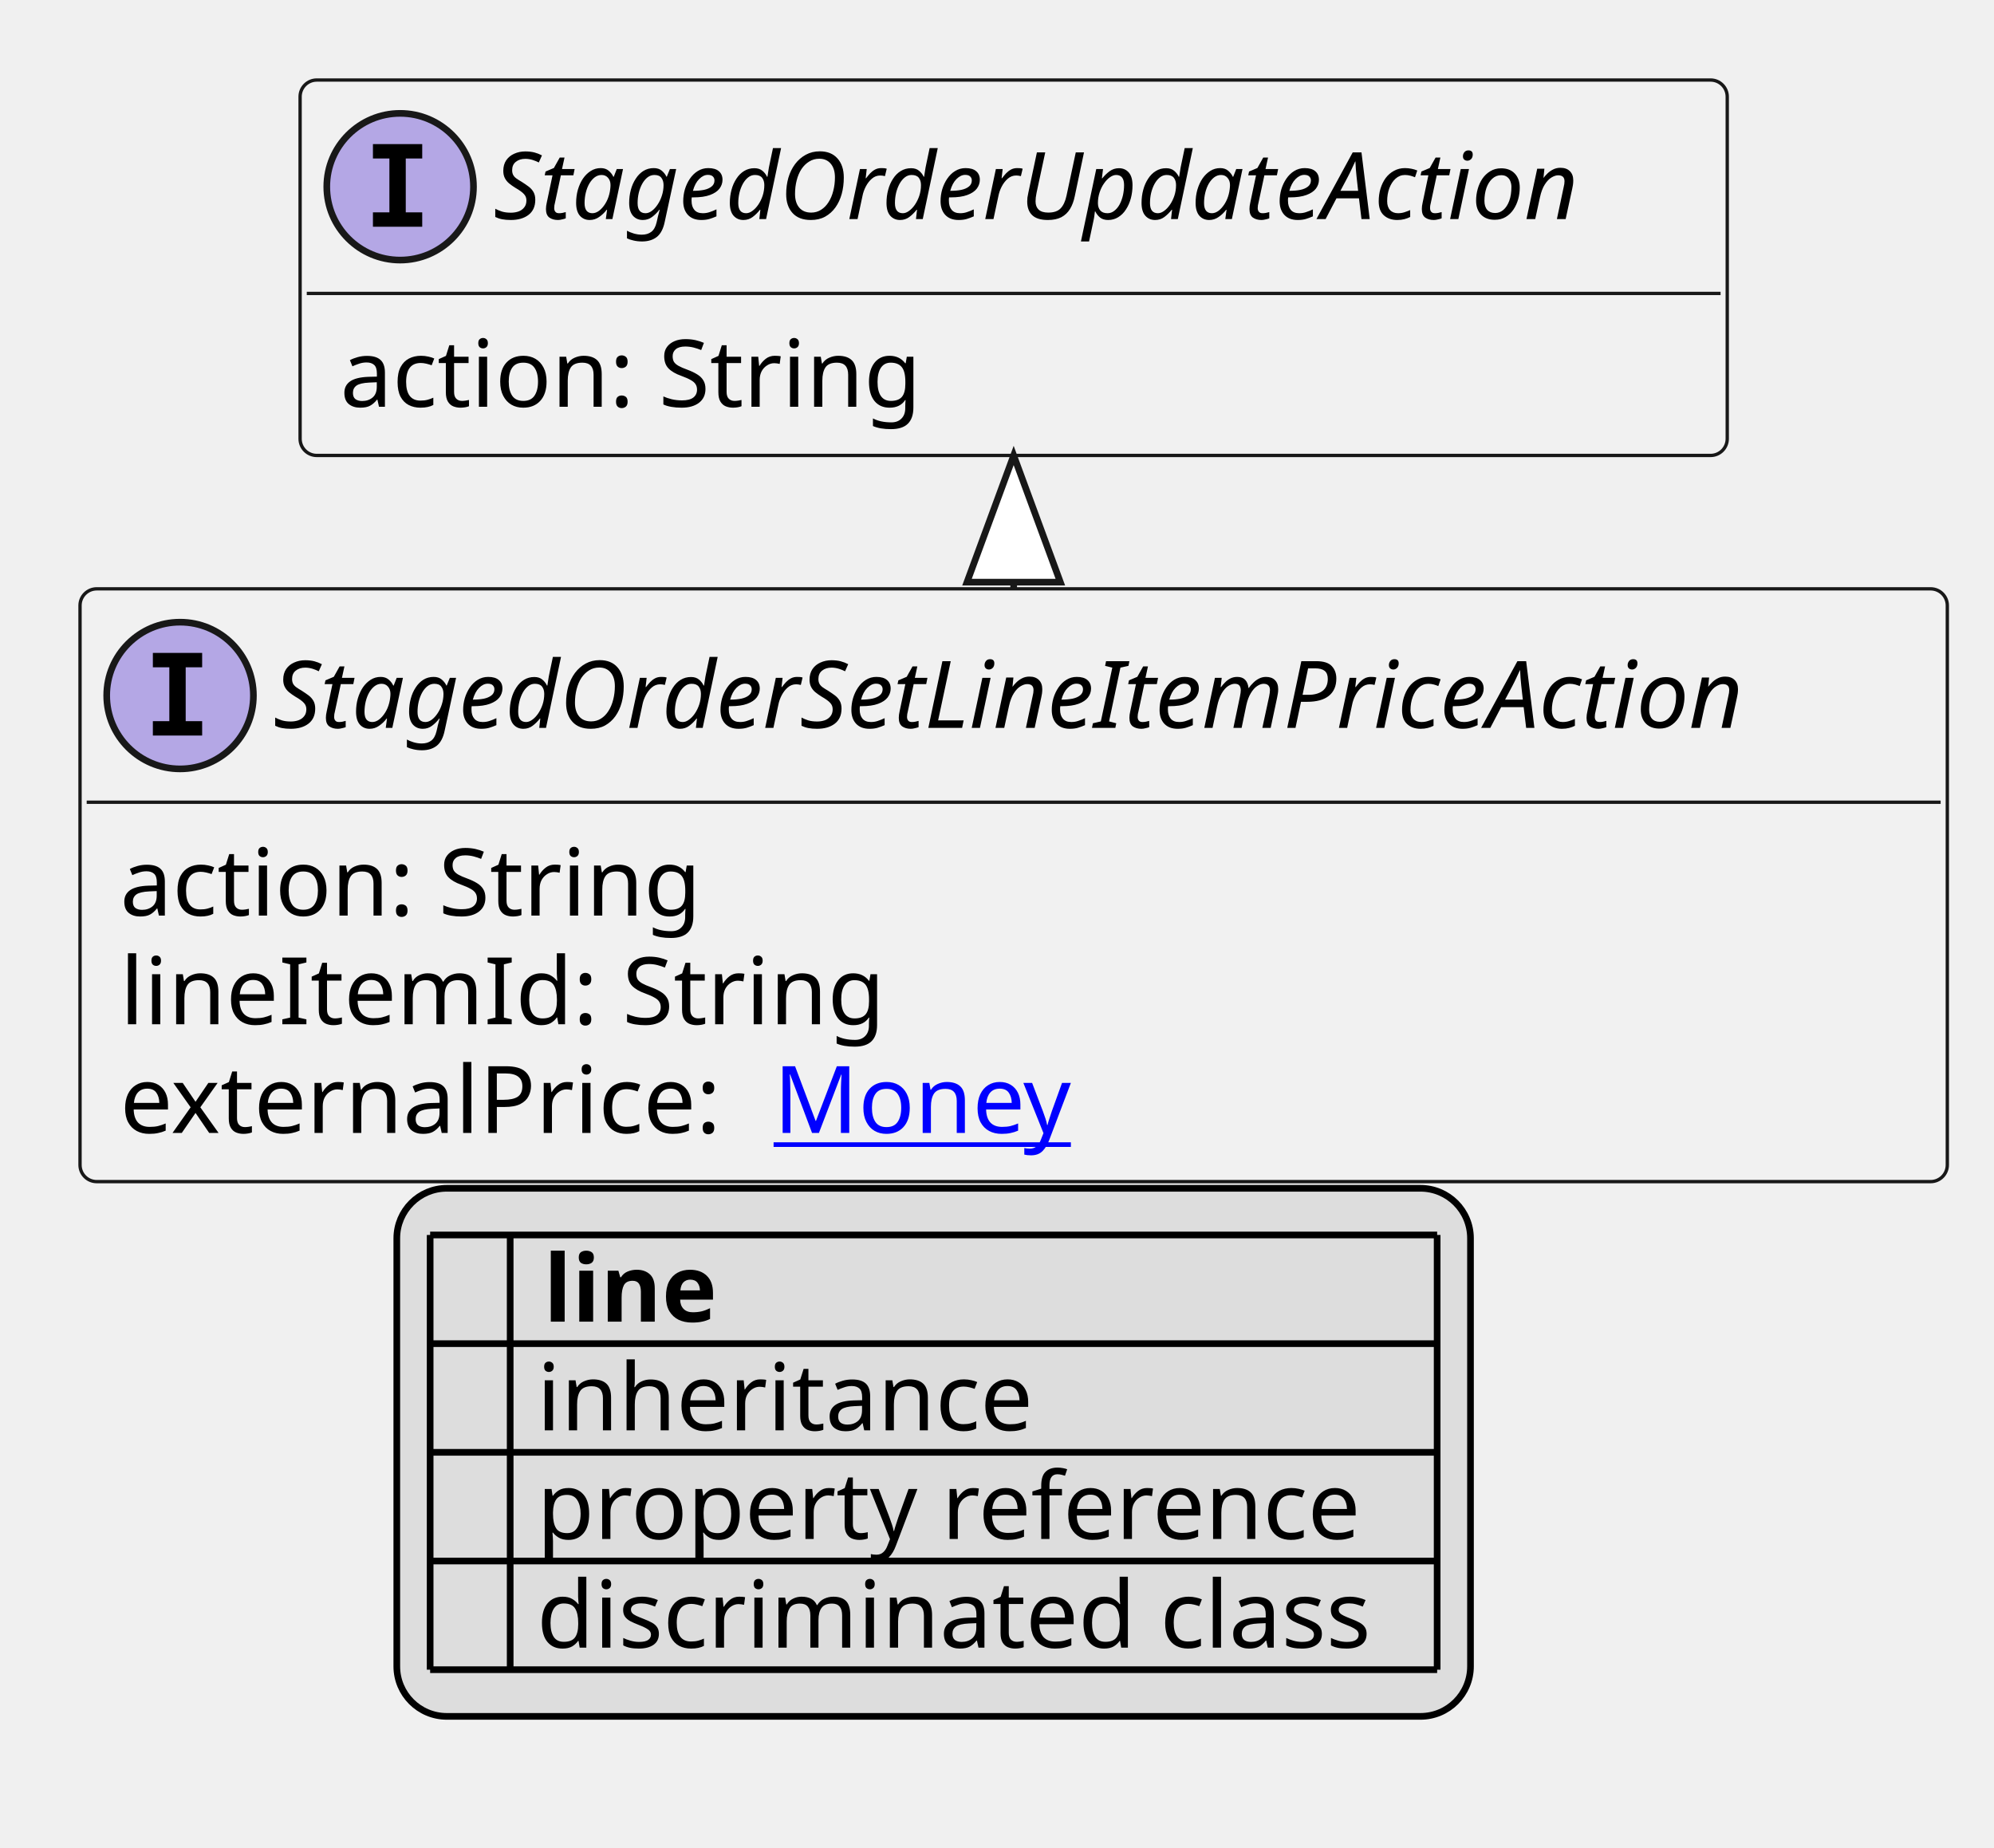
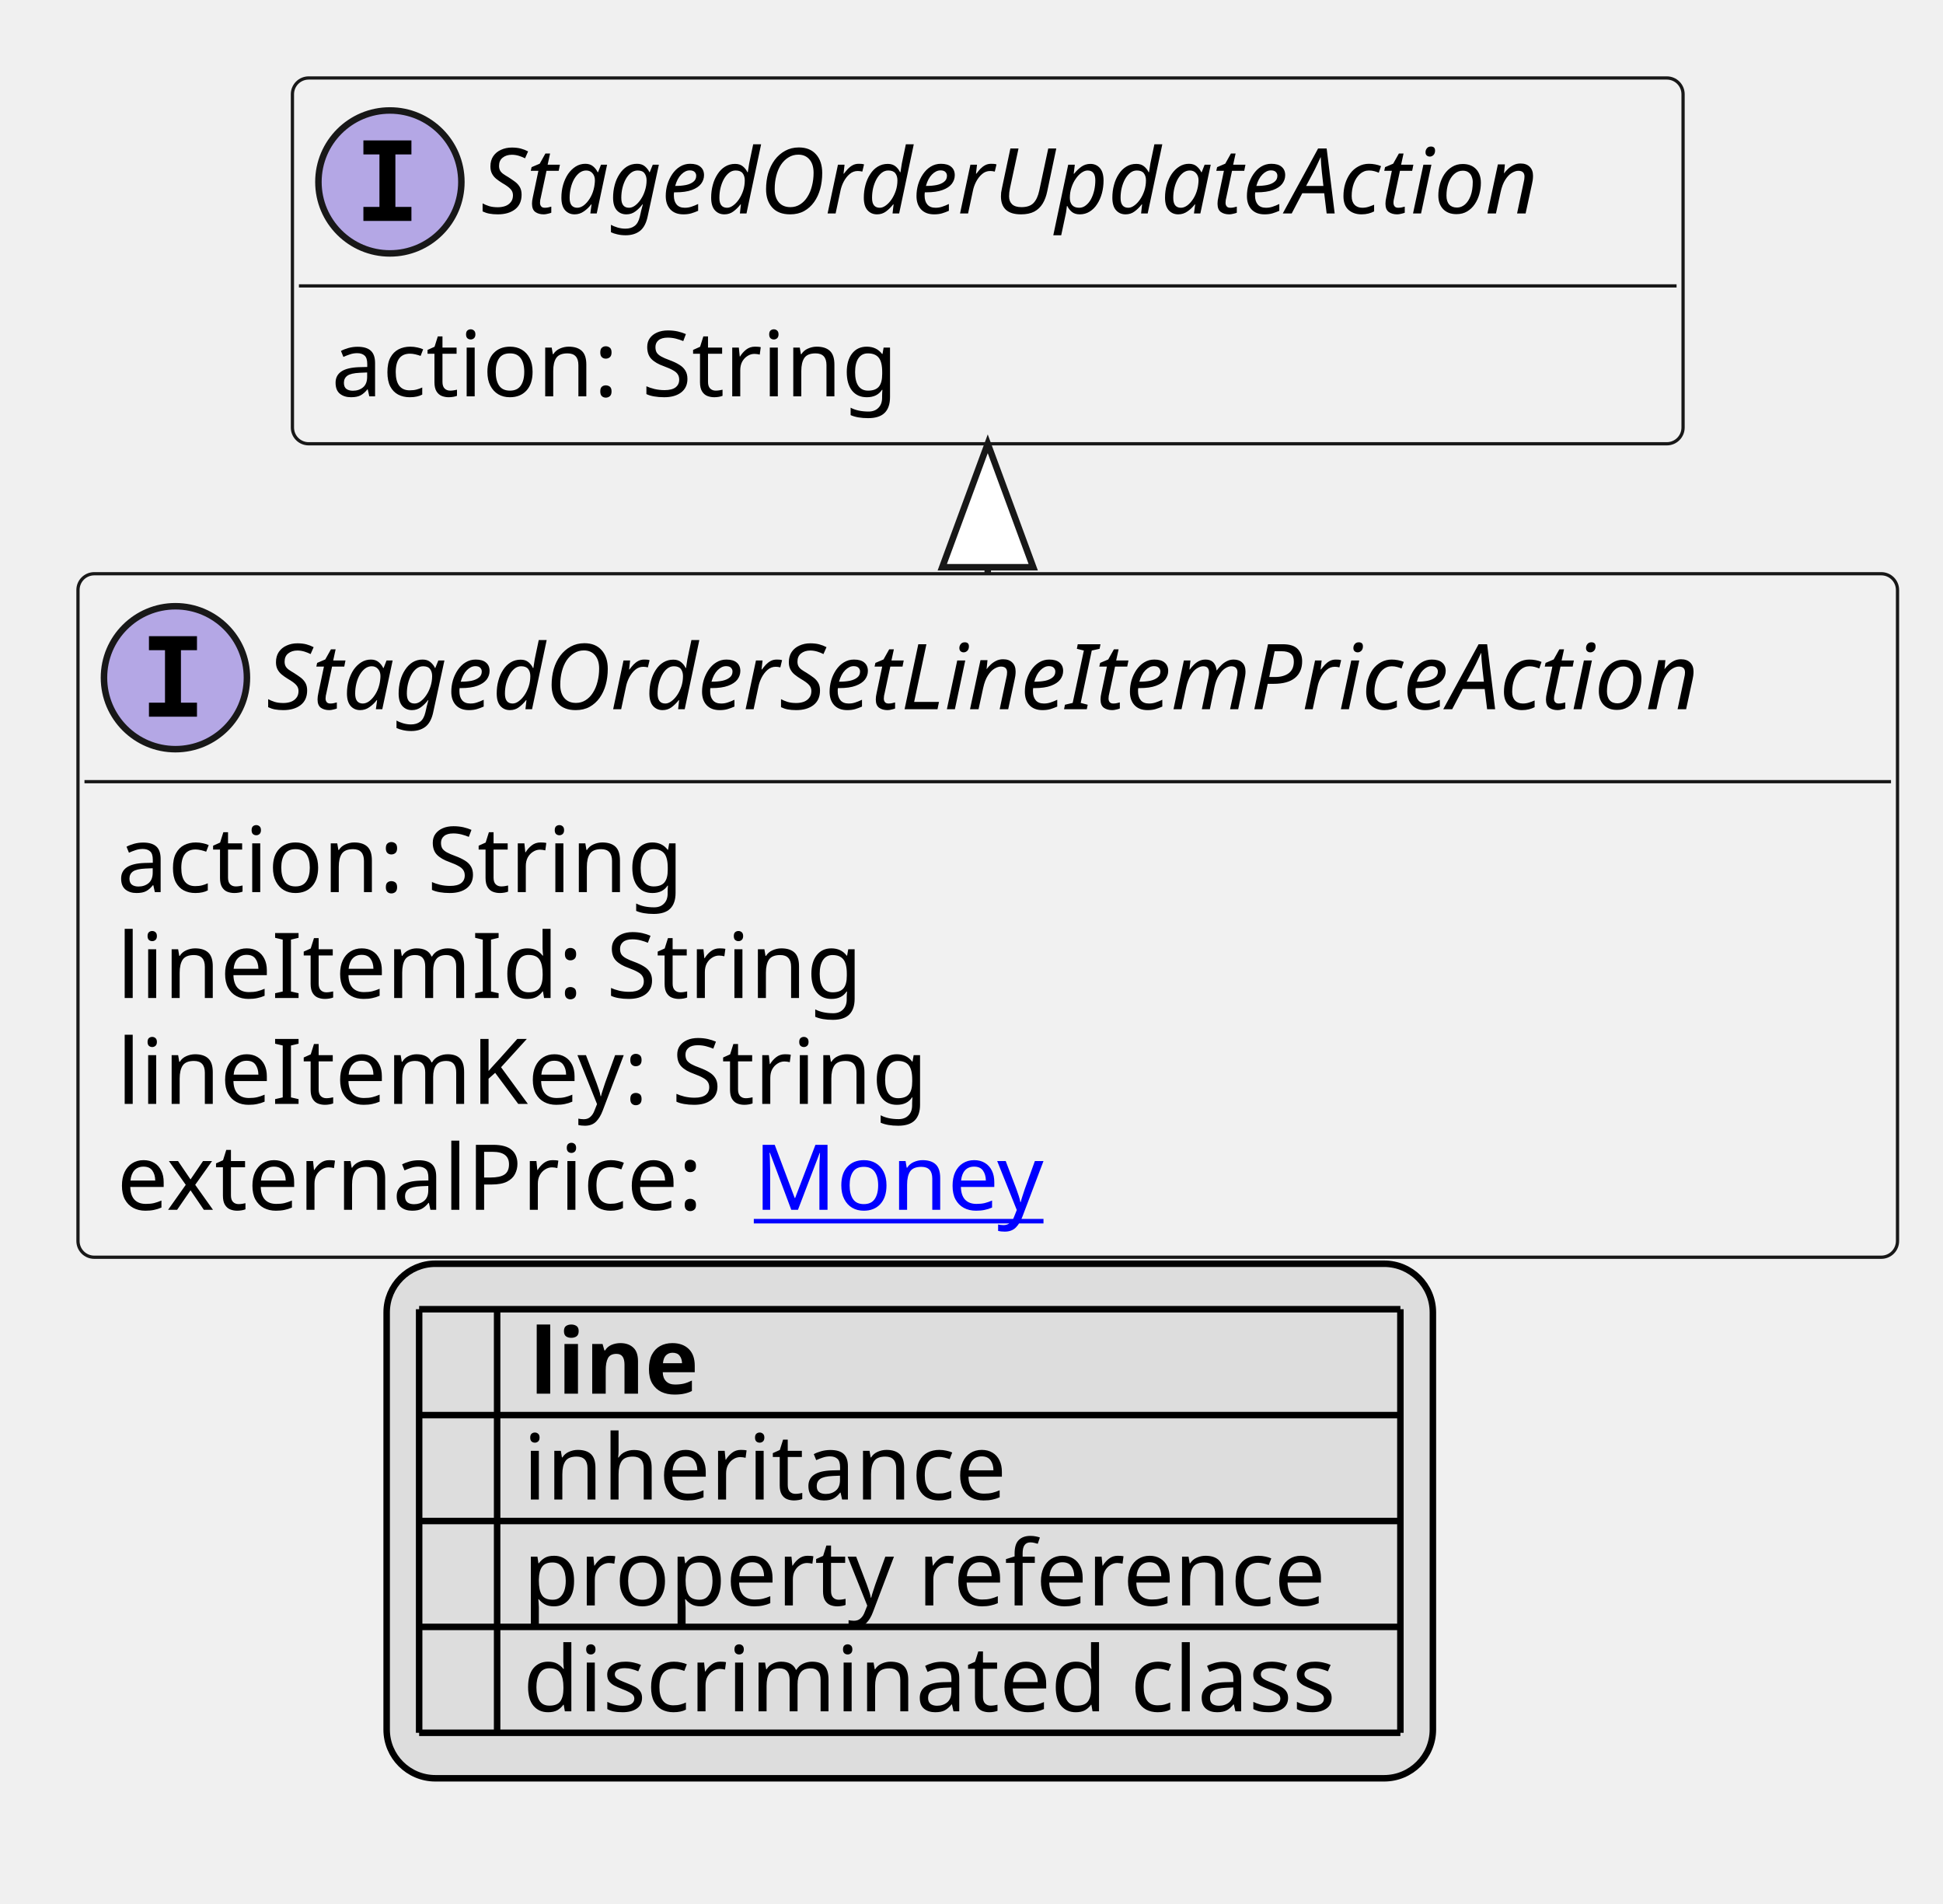
- <svg xmlns="http://www.w3.org/2000/svg" xmlns:xlink="http://www.w3.org/1999/xlink" contentStyleType="text/css" height="277px" preserveAspectRatio="none" style="width:299px;height:277px;background:#FFFFFF;" version="1.1" viewBox="0 0 299 277" width="299px" zoomAndPan="magnify">
+ <svg xmlns="http://www.w3.org/2000/svg" xmlns:xlink="http://www.w3.org/1999/xlink" contentStyleType="text/css" height="293px" preserveAspectRatio="none" style="width:299px;height:293px;background:#FFFFFF;" version="1.1" viewBox="0 0 299 293" width="299px" zoomAndPan="magnify">
  <defs>
-     <filter height="1" id="b1d1io12yohkxb0" width="1" x="0" y="0">
+     <filter height="1" id="b1o4qdqrgyxjfp0" width="1" x="0" y="0">
      <feFlood flood-color="#000000" result="flood" />
      <feComposite in="SourceGraphic" in2="flood" operator="over" />
    </filter>
-     <filter height="1" id="b1d1io12yohkxb1" width="1" x="0" y="0">
+     <filter height="1" id="b1o4qdqrgyxjfp1" width="1" x="0" y="0">
      <feFlood flood-color="#008000" result="flood" />
      <feComposite in="SourceGraphic" in2="flood" operator="over" />
    </filter>
-     <filter height="1" id="b1d1io12yohkxb2" width="1" x="0" y="0">
+     <filter height="1" id="b1o4qdqrgyxjfp2" width="1" x="0" y="0">
      <feFlood flood-color="#0000FF" result="flood" />
      <feComposite in="SourceGraphic" in2="flood" operator="over" />
    </filter>
  </defs>
  <g>
    <a href="StagedOrderSetLineItemPriceAction.svg" target="_top" title="StagedOrderSetLineItemPriceAction.svg" xlink:actuate="onRequest" xlink:href="StagedOrderSetLineItemPriceAction.svg" xlink:show="new" xlink:title="StagedOrderSetLineItemPriceAction.svg" xlink:type="simple">
      <g id="elem_StagedOrderSetLineItemPriceAction">
-         <rect codeLine="10" fill="#F1F1F1" height="88.891" id="StagedOrderSetLineItemPriceAction" rx="2.5" ry="2.5" style="stroke:#181818;stroke-width:0.5;" width="280" x="12" y="88.297" />
+         <rect codeLine="10" fill="#F1F1F1" height="105.188" id="StagedOrderSetLineItemPriceAction" rx="2.5" ry="2.5" style="stroke:#181818;stroke-width:0.5;" width="280" x="12" y="88.297" />
        <ellipse cx="27" cy="104.297" fill="#B4A7E5" rx="11" ry="11" style="stroke:#181818;stroke-width:1.0;" />
        <path d="M22.922,100.062 L22.922,97.906 L30.312,97.906 L30.312,100.062 L27.844,100.062 L27.844,108.141 L30.312,108.141 L30.312,110.297 L22.922,110.297 L22.922,108.141 L25.391,108.141 L25.391,100.062 L22.922,100.062 Z " fill="#000000" />
        <text fill="#000000" font-family="sans-serif" font-size="14" font-style="italic" lengthAdjust="spacing" textLength="248" x="41" y="109.144">StagedOrderSetLineItemPriceAction</text>
        <line style="stroke:#181818;stroke-width:0.5;" x1="13" x2="291" y1="120.297" y2="120.297" />
        <text fill="#000000" font-family="sans-serif" font-size="14" lengthAdjust="spacing" textLength="91" x="18" y="137.292">action: String</text>
        <text fill="#000000" font-family="sans-serif" font-size="14" lengthAdjust="spacing" textLength="115" x="18" y="153.589">lineItemId: String</text>
-         <text fill="#000000" font-family="sans-serif" font-size="14" lengthAdjust="spacing" textLength="94" x="18" y="169.886">externalPrice:</text>
+         <text fill="#000000" font-family="sans-serif" font-size="14" lengthAdjust="spacing" textLength="128" x="18" y="169.886">lineItemKey: String</text>
+         <text fill="#000000" font-family="sans-serif" font-size="14" lengthAdjust="spacing" textLength="94" x="18" y="186.183">externalPrice:</text>
        <a href="Money.svg" target="_top" title="Money.svg" xlink:actuate="onRequest" xlink:href="Money.svg" xlink:show="new" xlink:title="Money.svg" xlink:type="simple">
-           <text fill="#0000FF" font-family="sans-serif" font-size="14" lengthAdjust="spacing" text-decoration="underline" textLength="46" x="116" y="169.886">Money</text>
+           <text fill="#0000FF" font-family="sans-serif" font-size="14" lengthAdjust="spacing" text-decoration="underline" textLength="46" x="116" y="186.183">Money</text>
        </a>
      </g>
    </a>
    <a href="StagedOrderUpdateAction.svg" target="_top" title="StagedOrderUpdateAction.svg" xlink:actuate="onRequest" xlink:href="StagedOrderUpdateAction.svg" xlink:show="new" xlink:title="StagedOrderUpdateAction.svg" xlink:type="simple">
      <g id="elem_StagedOrderUpdateAction">
-         <rect codeLine="15" fill="#F1F1F1" height="56.297" id="StagedOrderUpdateAction" rx="2.5" ry="2.5" style="stroke:#181818;stroke-width:0.5;" width="214" x="45" y="12" />
+         <rect codeLine="16" fill="#F1F1F1" height="56.297" id="StagedOrderUpdateAction" rx="2.5" ry="2.5" style="stroke:#181818;stroke-width:0.5;" width="214" x="45" y="12" />
        <ellipse cx="60" cy="28" fill="#B4A7E5" rx="11" ry="11" style="stroke:#181818;stroke-width:1.0;" />
        <path d="M55.922,23.766 L55.922,21.609 L63.312,21.609 L63.312,23.766 L60.844,23.766 L60.844,31.844 L63.312,31.844 L63.312,34 L55.922,34 L55.922,31.844 L58.391,31.844 L58.391,23.766 L55.922,23.766 Z " fill="#000000" />
        <text fill="#000000" font-family="sans-serif" font-size="14" font-style="italic" lengthAdjust="spacing" textLength="182" x="74" y="32.847">StagedOrderUpdateAction</text>
        <line style="stroke:#181818;stroke-width:0.5;" x1="46" x2="258" y1="44" y2="44" />
        <text fill="#000000" font-family="sans-serif" font-size="14" lengthAdjust="spacing" textLength="91" x="51" y="60.995">action: String</text>
      </g>
    </a>
    <line style="stroke:#181818;stroke-width:1.0;" x1="152" x2="152" y1="68.297" y2="88.297" />
    <polygon fill="#FFFFFF" points="152,68.297,145,87.297,159,87.297,152,68.297" style="stroke:#181818;stroke-width:1.0;" />
-     <rect fill="#DDDDDD" height="79.188" id="_legend" rx="7.5" ry="7.5" style="stroke:#000000;stroke-width:1.0;" width="161" x="59.5" y="178.188" />
-     <text fill="#000000" font-family="sans-serif" font-size="14" font-weight="bold" lengthAdjust="spacing" textLength="5" x="64.5" y="198.183"> </text>
-     <text fill="#000000" font-family="sans-serif" font-size="14" font-weight="bold" lengthAdjust="spacing" textLength="28" x="81.5" y="198.183">line</text>
-     <text fill="#000000" filter="url(#b1d1io12yohkxb0)" font-family="sans-serif" font-size="14" lengthAdjust="spacing" textLength="12" x="64.5" y="214.48">   </text>
-     <text fill="#000000" font-family="sans-serif" font-size="14" lengthAdjust="spacing" textLength="77" x="80.5" y="214.48">inheritance</text>
-     <text fill="#000000" filter="url(#b1d1io12yohkxb1)" font-family="sans-serif" font-size="14" lengthAdjust="spacing" textLength="12" x="64.5" y="230.776">   </text>
-     <text fill="#000000" font-family="sans-serif" font-size="14" lengthAdjust="spacing" textLength="129" x="80.5" y="230.776">property reference</text>
-     <text fill="#000000" filter="url(#b1d1io12yohkxb2)" font-family="sans-serif" font-size="14" lengthAdjust="spacing" textLength="12" x="64.5" y="247.073">   </text>
-     <text fill="#000000" font-family="sans-serif" font-size="14" lengthAdjust="spacing" textLength="131" x="80.5" y="247.073">discriminated class</text>
-     <line style="stroke:#000000;stroke-width:1.0;" x1="64.5" x2="215.5" y1="185.188" y2="185.188" />
+     <rect fill="#DDDDDD" height="79.188" id="_legend" rx="7.5" ry="7.5" style="stroke:#000000;stroke-width:1.0;" width="161" x="59.5" y="194.484" />
+     <text fill="#000000" font-family="sans-serif" font-size="14" font-weight="bold" lengthAdjust="spacing" textLength="5" x="64.5" y="214.48"> </text>
+     <text fill="#000000" font-family="sans-serif" font-size="14" font-weight="bold" lengthAdjust="spacing" textLength="28" x="81.5" y="214.48">line</text>
+     <text fill="#000000" filter="url(#b1o4qdqrgyxjfp0)" font-family="sans-serif" font-size="14" lengthAdjust="spacing" textLength="12" x="64.5" y="230.776">   </text>
+     <text fill="#000000" font-family="sans-serif" font-size="14" lengthAdjust="spacing" textLength="77" x="80.5" y="230.776">inheritance</text>
+     <text fill="#000000" filter="url(#b1o4qdqrgyxjfp1)" font-family="sans-serif" font-size="14" lengthAdjust="spacing" textLength="12" x="64.5" y="247.073">   </text>
+     <text fill="#000000" font-family="sans-serif" font-size="14" lengthAdjust="spacing" textLength="129" x="80.5" y="247.073">property reference</text>
+     <text fill="#000000" filter="url(#b1o4qdqrgyxjfp2)" font-family="sans-serif" font-size="14" lengthAdjust="spacing" textLength="12" x="64.5" y="263.37">   </text>
+     <text fill="#000000" font-family="sans-serif" font-size="14" lengthAdjust="spacing" textLength="131" x="80.5" y="263.37">discriminated class</text>
    <line style="stroke:#000000;stroke-width:1.0;" x1="64.5" x2="215.5" y1="201.484" y2="201.484" />
    <line style="stroke:#000000;stroke-width:1.0;" x1="64.5" x2="215.5" y1="217.781" y2="217.781" />
    <line style="stroke:#000000;stroke-width:1.0;" x1="64.5" x2="215.5" y1="234.078" y2="234.078" />
    <line style="stroke:#000000;stroke-width:1.0;" x1="64.5" x2="215.5" y1="250.375" y2="250.375" />
-     <line style="stroke:#000000;stroke-width:1.0;" x1="64.5" x2="64.5" y1="185.188" y2="250.375" />
-     <line style="stroke:#000000;stroke-width:1.0;" x1="76.5" x2="76.5" y1="185.188" y2="250.375" />
-     <line style="stroke:#000000;stroke-width:1.0;" x1="215.5" x2="215.5" y1="185.188" y2="250.375" />
+     <line style="stroke:#000000;stroke-width:1.0;" x1="64.5" x2="215.5" y1="266.672" y2="266.672" />
+     <line style="stroke:#000000;stroke-width:1.0;" x1="64.5" x2="64.5" y1="201.484" y2="266.672" />
+     <line style="stroke:#000000;stroke-width:1.0;" x1="76.5" x2="76.5" y1="201.484" y2="266.672" />
+     <line style="stroke:#000000;stroke-width:1.0;" x1="215.5" x2="215.5" y1="201.484" y2="266.672" />
  </g>
</svg>
